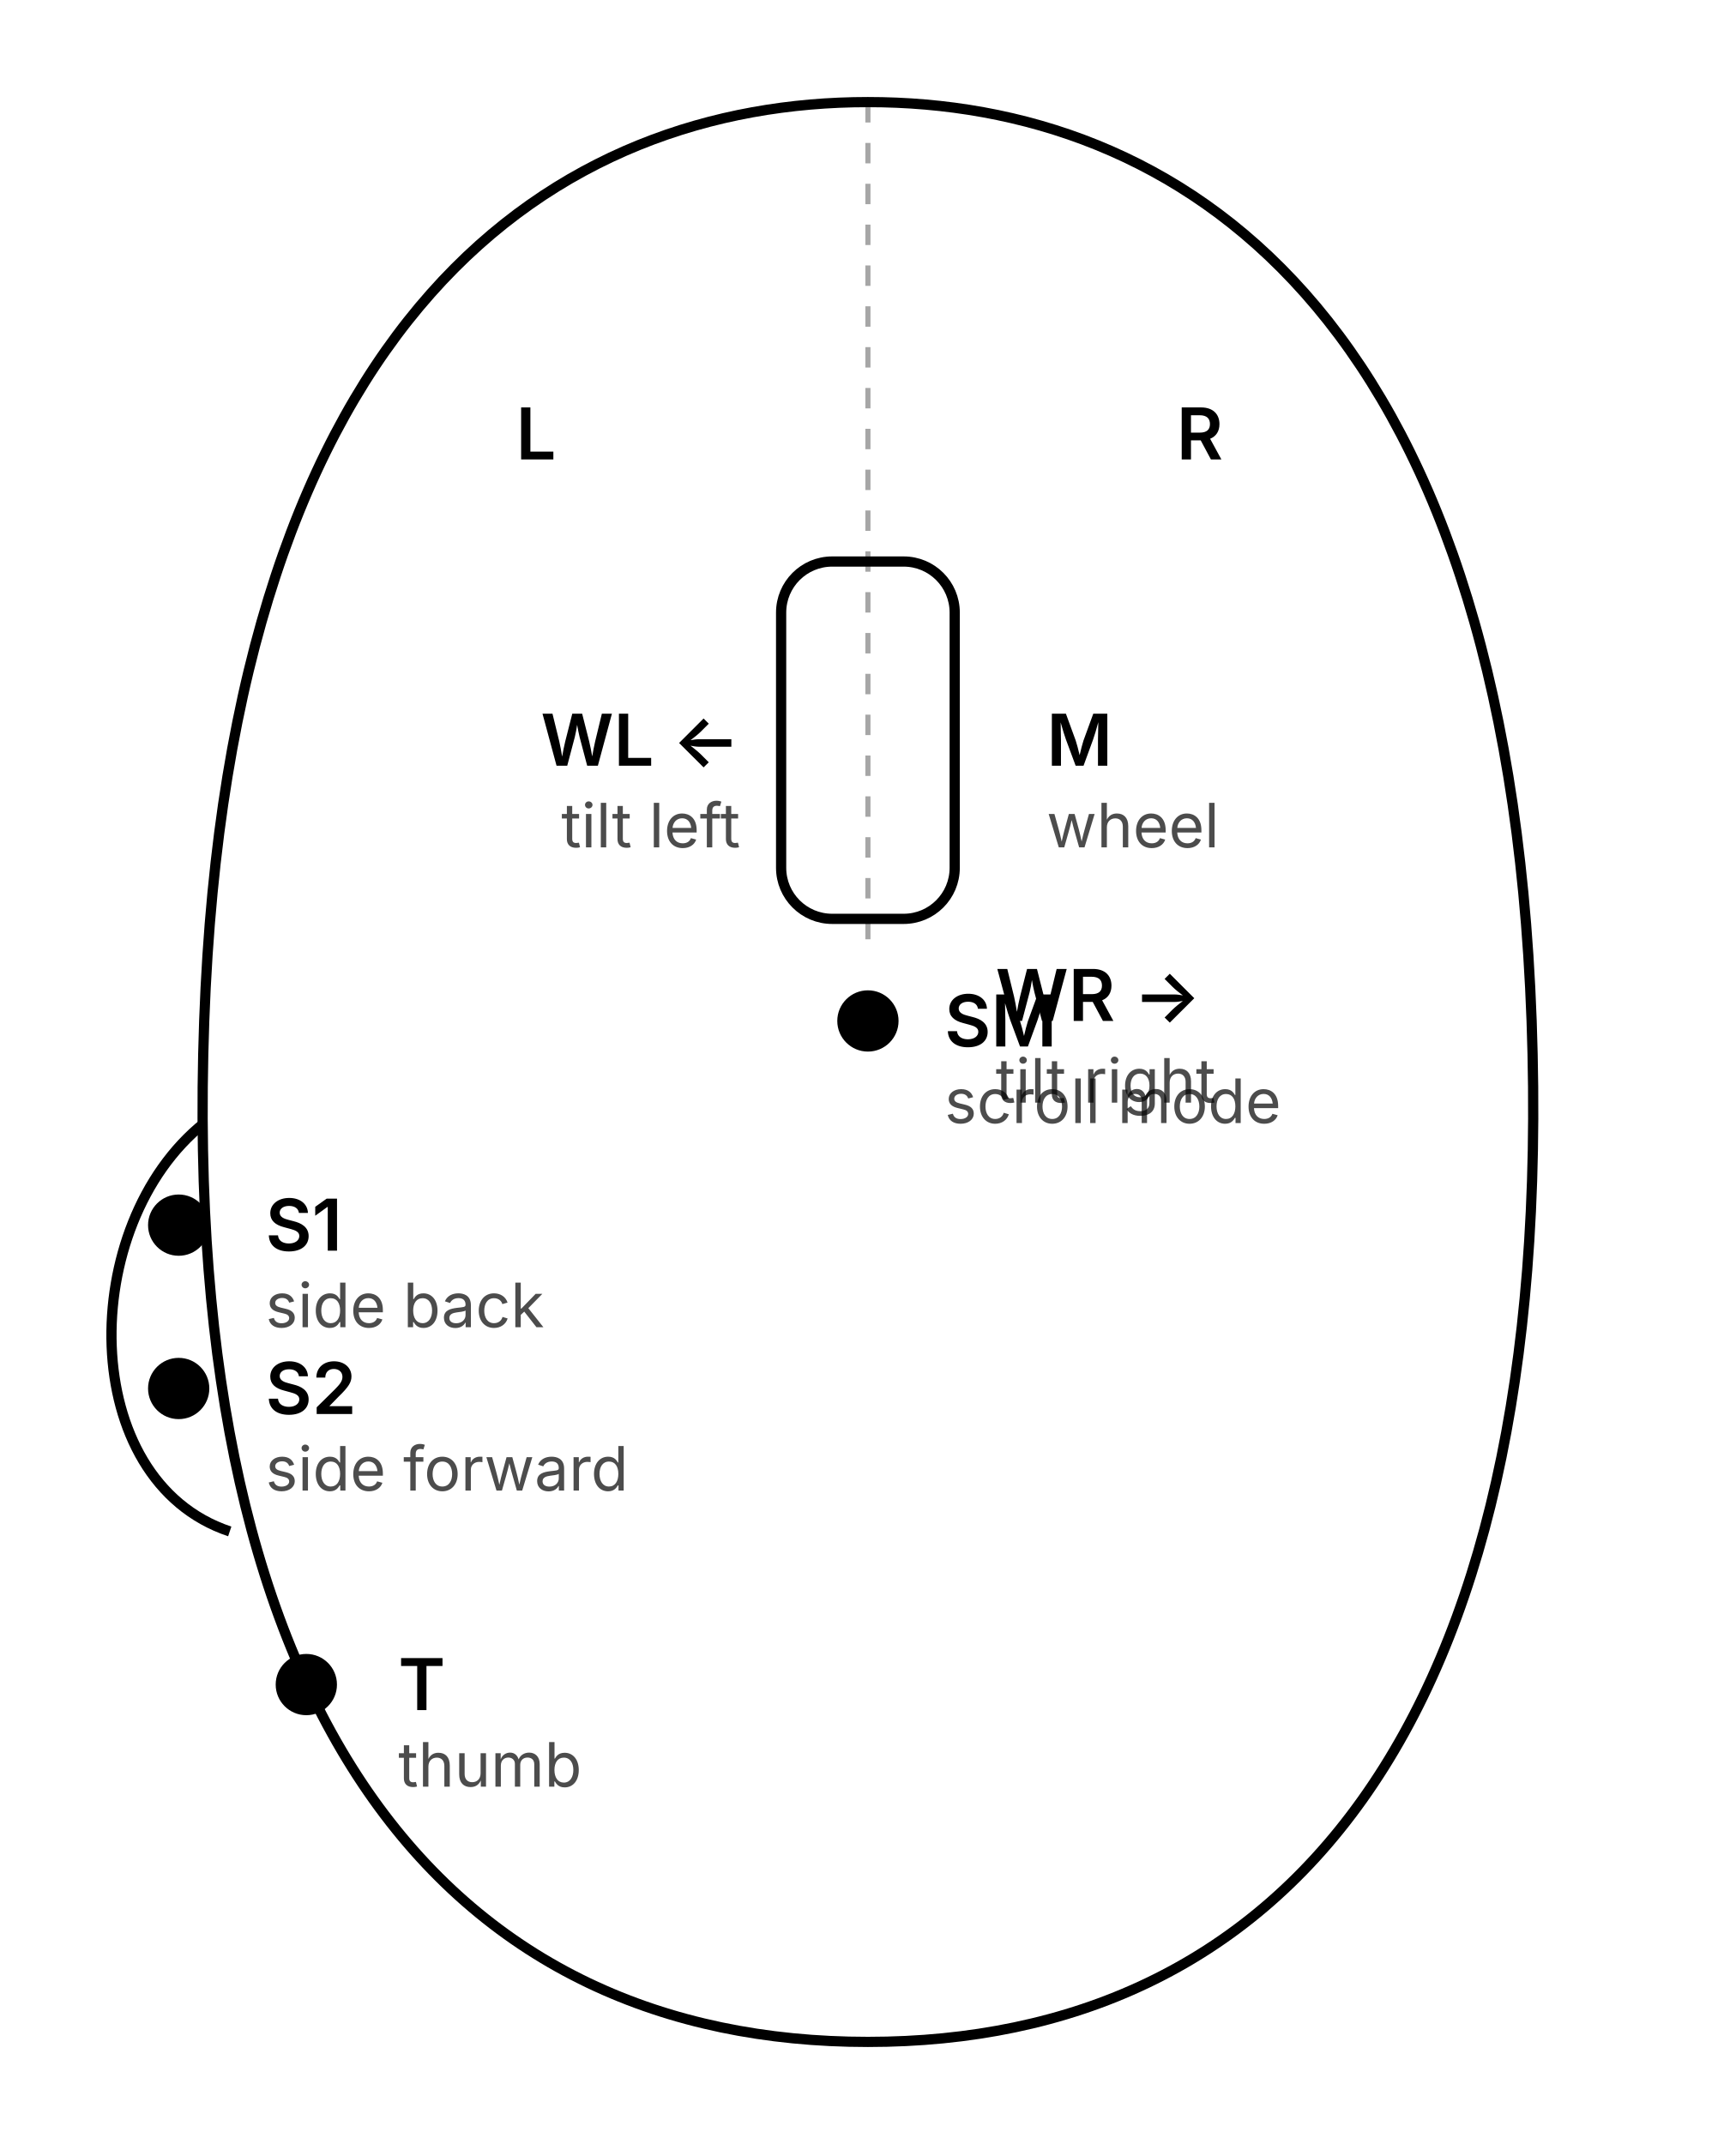
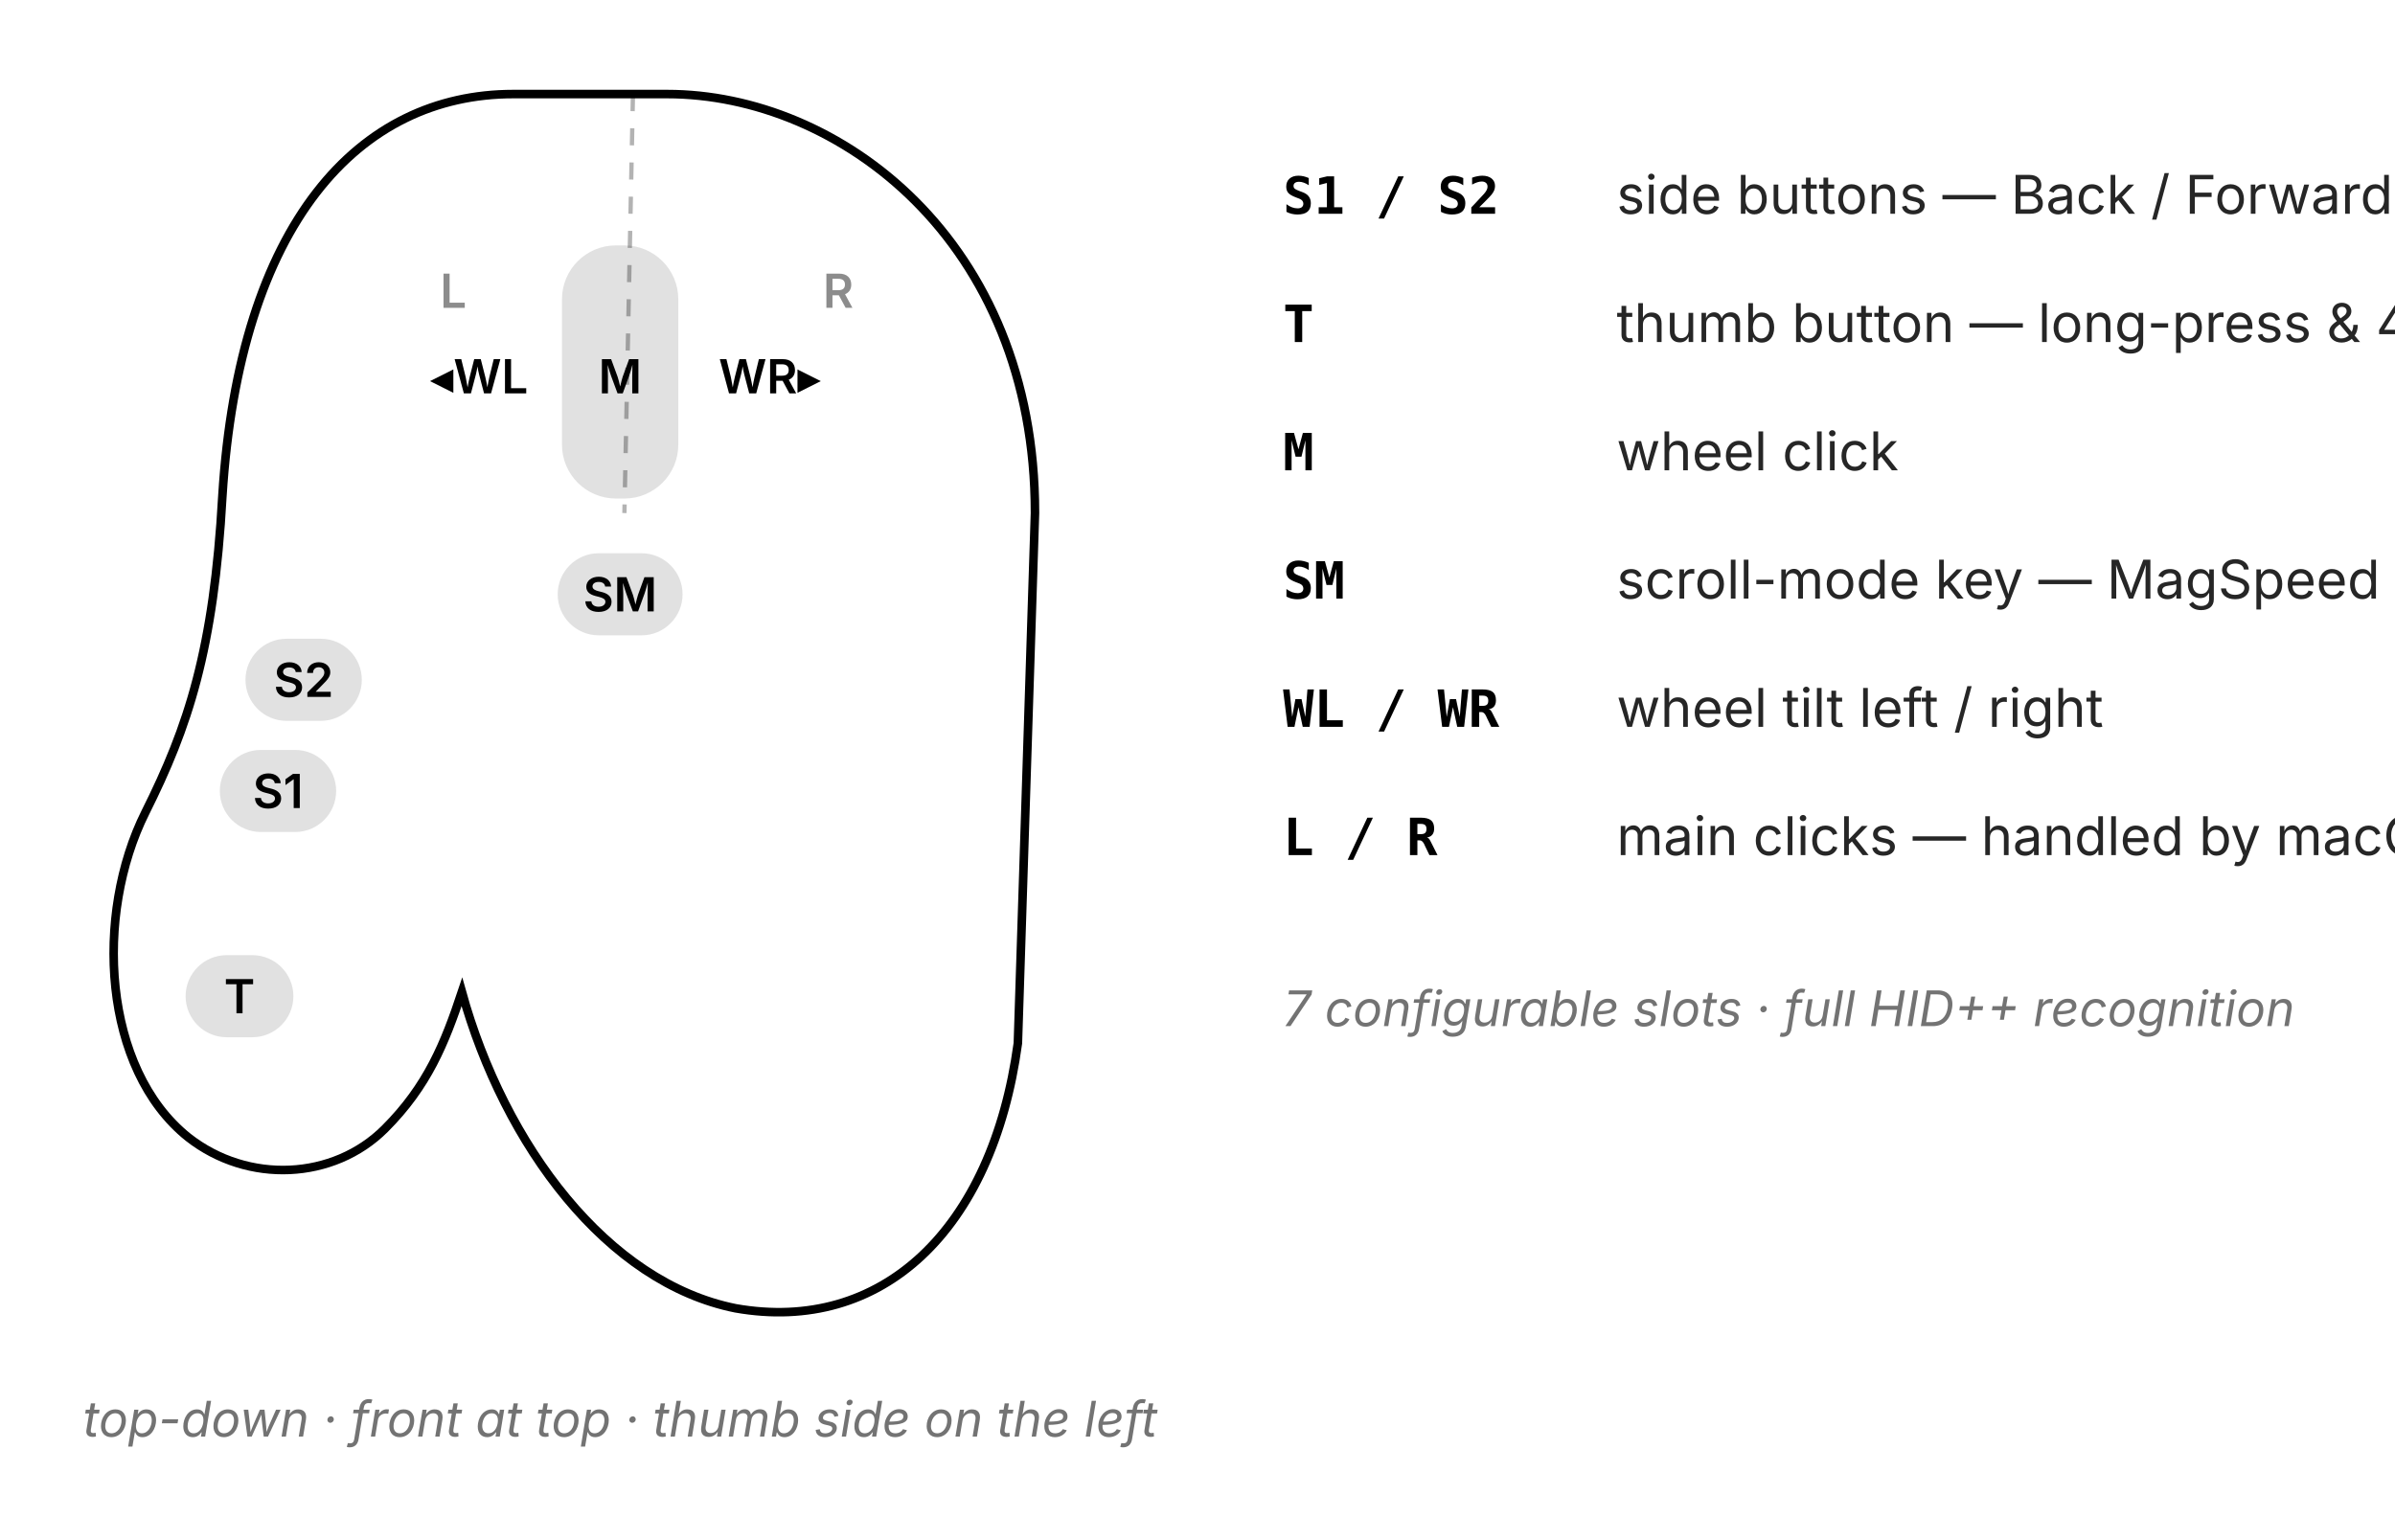
- <svg xmlns="http://www.w3.org/2000/svg" viewBox="0 0 340 420" role="img" aria-labelledby="mx-master-title mx-master-desc">
+ <svg xmlns="http://www.w3.org/2000/svg" viewBox="0 0 560 360" role="img" aria-labelledby="mxm-t mxm-d">
  <style>
-     .body{fill:none;stroke:currentColor;stroke-width:2;}
-     .divider{stroke:currentColor;stroke-width:1;stroke-dasharray:4 4;opacity:.35;}
-     .slot{fill:currentColor;}
-     .label{fill:currentColor;font-family:-apple-system,BlinkMacSystemFont,'SF Pro Text',system-ui,sans-serif;font-size:14px;font-weight:600;}
-     .caption{fill:currentColor;font-family:-apple-system,system-ui,sans-serif;font-size:12px;opacity:.7;}
+     .outline{fill:none;stroke:currentColor;stroke-width:2;}
+     .split{stroke:currentColor;stroke-width:1;stroke-dasharray:4 4;opacity:.3;fill:none;}
+     .pill{fill:currentColor;opacity:.12;stroke:currentColor;stroke-width:1.2;}
+     .pt{fill:currentColor;font:600 11px -apple-system,system-ui,sans-serif;text-anchor:middle;}
+     .lg-code{fill:currentColor;font:600 12px ui-monospace,SFMono-Regular,Menlo,monospace;}
+     .lg-name{fill:currentColor;font:400 12.5px -apple-system,system-ui,sans-serif;opacity:.85;}
+     .cap{fill:currentColor;font:italic 11.5px -apple-system,system-ui,sans-serif;opacity:.55;}
  </style>
-   <path class="body" d="M170 20 C 110 20, 45 60, 40 200 C 35 340, 90 400, 170 400 C 250 400, 305 340, 300 200 C 295 60, 230 20, 170 20 Z" />
-   <path class="body" d="M40 220 C 15 240, 15 290, 45 300" />
-   <line class="divider" x1="170" y1="20" x2="170" y2="185" />
-   <text class="label" x="105" y="90" text-anchor="middle">L</text>
-   <text class="label" x="235" y="90" text-anchor="middle">R</text>
-   <rect class="body" x="153" y="110" width="34" height="70" rx="10" />
-   <text class="label" x="205" y="150">M</text>
-   <text class="caption" x="205" y="166">wheel</text>
-   <text class="label" x="145" y="150" text-anchor="end">WL ←</text>
-   <text class="caption" x="145" y="166" text-anchor="end">tilt left</text>
-   <circle class="slot" cx="170" cy="200" r="6" />
-   <text class="label" x="185" y="205">SM</text>
-   <text class="caption" x="185" y="220">scroll mode</text>
-   <circle class="slot" cx="35" cy="240" r="6" />
-   <text class="label" x="52" y="245">S1</text>
-   <text class="caption" x="52" y="260">side back</text>
-   <circle class="slot" cx="35" cy="272" r="6" />
-   <text class="label" x="52" y="277">S2</text>
-   <text class="caption" x="52" y="292">side forward</text>
-   <circle class="slot" cx="60" cy="330" r="6" />
-   <text class="label" x="78" y="335">T</text>
-   <text class="caption" x="78" y="350">thumb</text>
-   <text class="label" x="195" y="200">WR →</text>
-   <text class="caption" x="195" y="216">tilt right</text>
+   <path class="outline" d="M120 22     C 84 22, 56 52, 52 116     C 50 152, 44 170, 34 190     C 22 214, 24 250, 44 266     C 58 277, 78 276, 90 264     C 100 254, 104 244, 108 232     C 118 268, 142 300, 172 306     C 206 312, 232 288, 238 244     L 242 120     C 242 56, 196 22, 156 22     Z" />
+   <path class="split" d="M148 22 L 146 120" />
+   <text class="pt" x="106" y="72" opacity=".45">L</text>
+   <text class="pt" x="196" y="72" opacity=".45">R</text>
+   <rect class="pill" x="132" y="58" width="26" height="58" rx="12" />
+   <text class="pt" x="145" y="92">M</text>
+   <text class="pt" x="112" y="92">◂WL</text>
+   <text class="pt" x="180" y="92">WR▸</text>
+   <rect class="pill" x="131" y="130" width="28" height="18" rx="9" />
+   <text class="pt" x="145" y="143">SM</text>
+   <rect class="pill" x="58" y="150" width="26" height="18" rx="9" />
+   <text class="pt" x="71" y="163">S2</text>
+   <rect class="pill" x="52" y="176" width="26" height="18" rx="9" />
+   <text class="pt" x="65" y="189">S1</text>
+   <rect class="pill" x="44" y="224" width="24" height="18" rx="9" />
+   <text class="pt" x="56" y="237">T</text>
+   <text class="cap" x="145" y="336" text-anchor="middle">top-down · front at top · thumb side on the left</text>
+   <g transform="translate(300,50)">
+     <text class="lg-code" x="0" y="0">S1 / S2</text>
+     <text class="lg-name" x="78" y="0">side buttons — Back / Forward by default</text>
+     <text class="lg-code" x="0" y="30">T</text>
+     <text class="lg-name" x="78" y="30">thumb button — long-press &amp; 4-way swipe</text>
+     <text class="lg-code" x="0" y="60">M</text>
+     <text class="lg-name" x="78" y="60">wheel click</text>
+     <text class="lg-code" x="0" y="90">SM</text>
+     <text class="lg-name" x="78" y="90">scroll-mode key — MagSpeed toggle</text>
+     <text class="lg-code" x="0" y="120">WL / WR</text>
+     <text class="lg-name" x="78" y="120">wheel tilt left / right</text>
+     <text class="lg-code" x="0" y="150">L / R</text>
+     <text class="lg-name" x="78" y="150">main clicks — handled by macOS</text>
+     <text class="cap" x="0" y="190">7 configurable slots · full HID++ recognition</text>
+   </g>
</svg>
